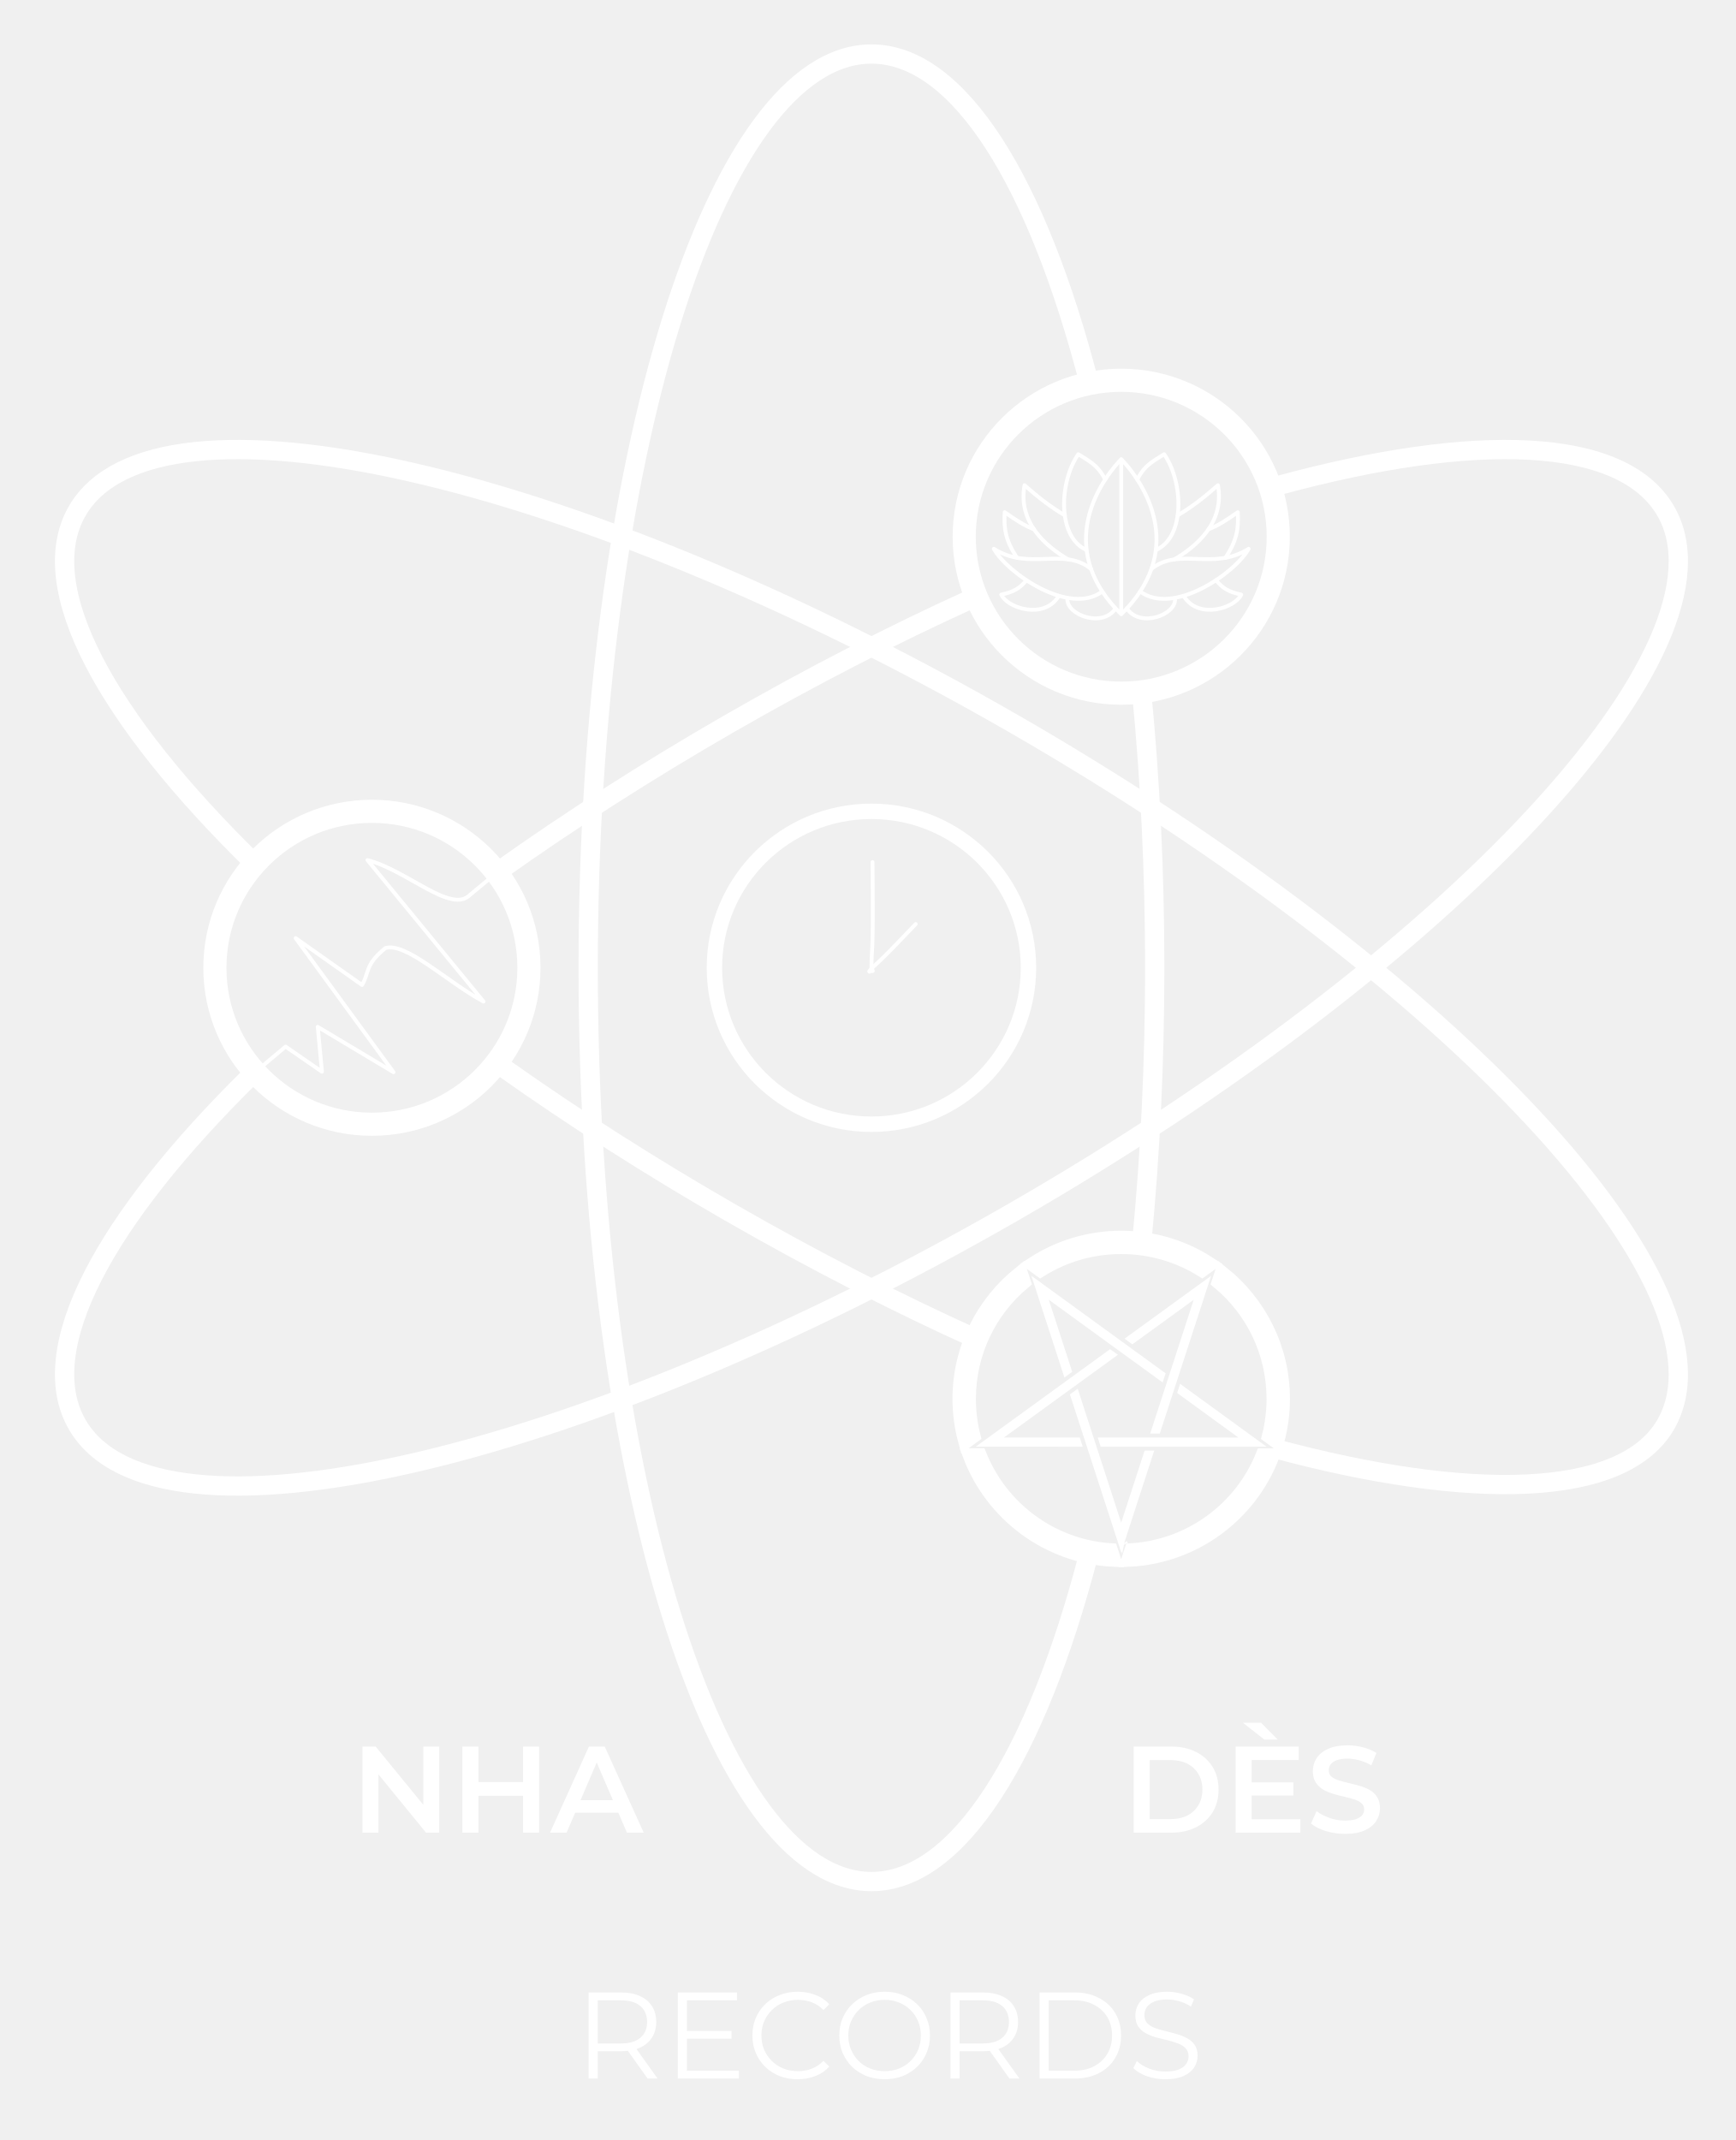
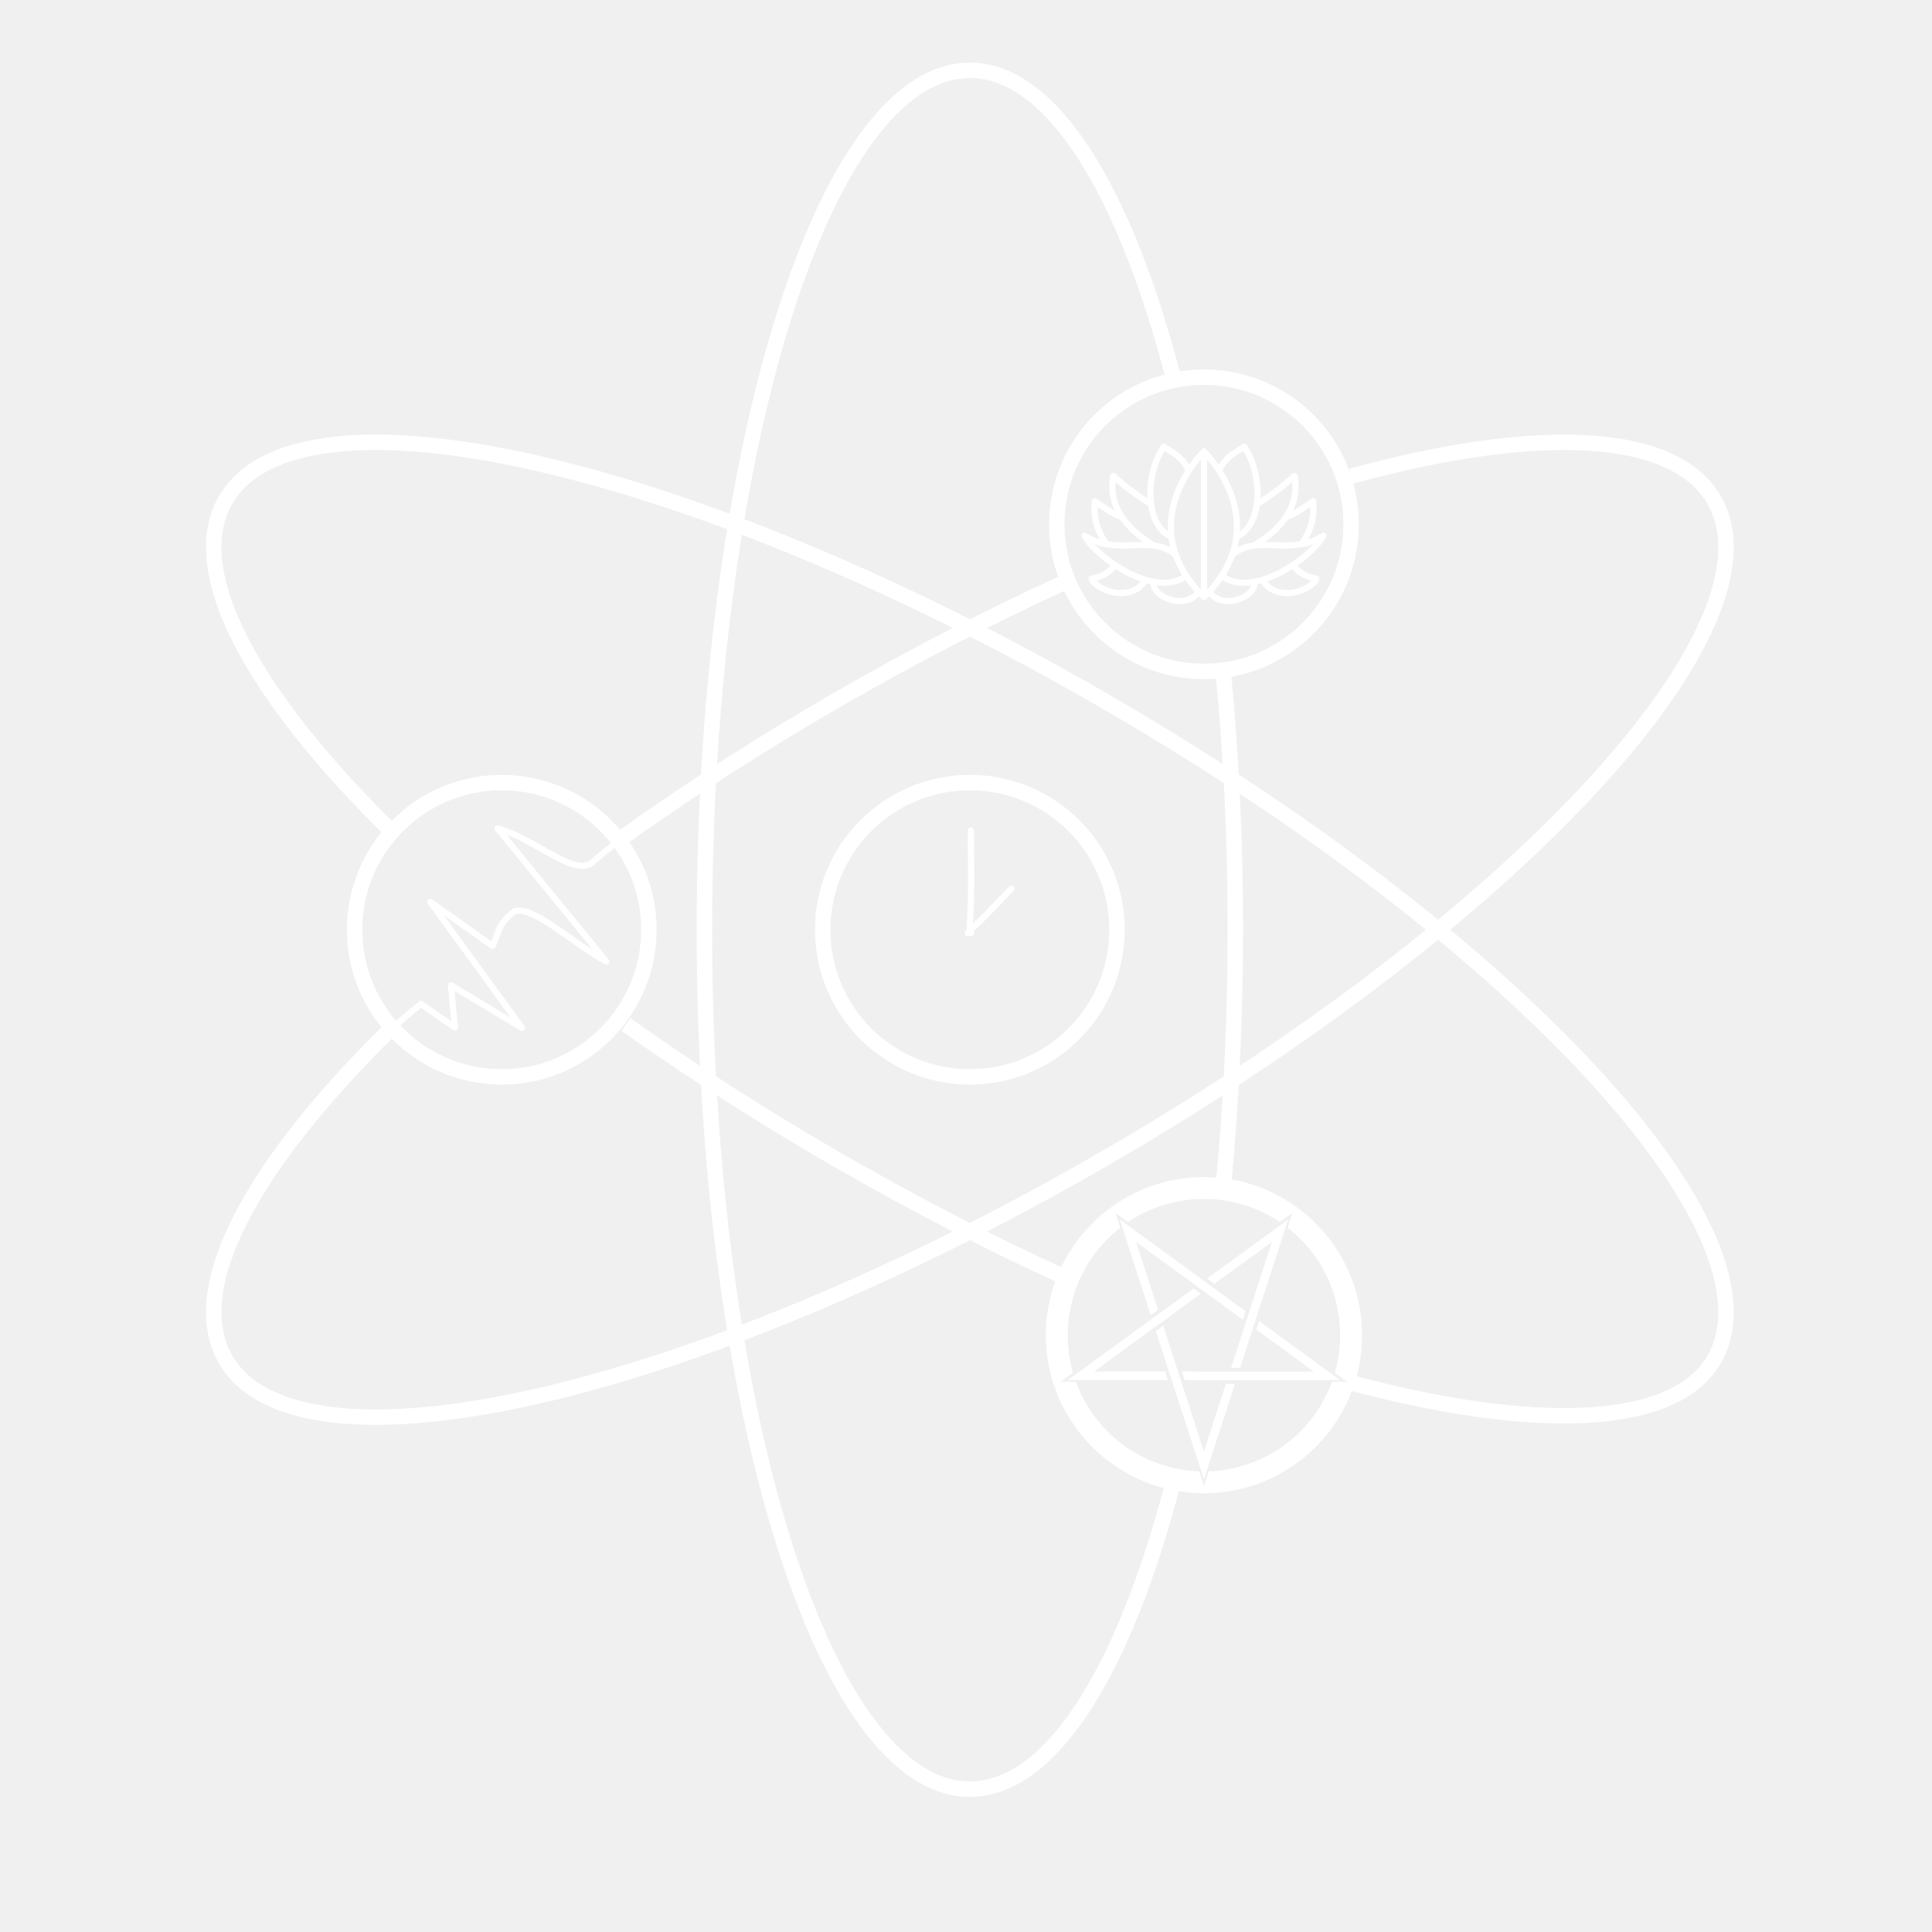
- <svg xmlns="http://www.w3.org/2000/svg" width="450" height="555" viewBox="0 0 450 555" fill="none">
-   <path d="M296.08 179.627C298.282 202.148 299.469 226.121 299.469 250.99C299.469 275.488 298.317 299.118 296.177 321.347M282.285 403.311C268.809 455.068 248.598 487.967 226.004 487.967C185.431 487.966 152.539 381.869 152.539 250.99C152.539 120.111 185.431 14.012 226.004 14.012C248.702 14.012 268.996 47.216 282.472 99.388" stroke="white" stroke-width="5" stroke-miterlimit="15.4" stroke-linejoin="round" />
-   <path d="M331.5 125.922C382.598 112.031 420.767 113.162 431.973 132.501C452.26 167.513 376.49 248.944 262.737 314.383C148.984 379.823 40.323 404.489 20.036 369.478C8.779 350.051 27.097 316.332 65.067 278.984M129.416 225.864C147.761 212.818 167.842 199.923 189.272 187.595C210.484 175.392 231.519 164.607 251.837 155.363" stroke="white" stroke-width="5" stroke-miterlimit="15.4" stroke-linejoin="round" />
-   <path d="M130.79 277.089C148.762 289.802 168.376 302.362 189.272 314.383C210.975 326.869 232.494 337.87 253.248 347.256M330.362 375.622C381.055 389.283 420.826 388.715 431.973 369.478C452.26 334.467 376.49 253.034 262.737 187.595C148.984 122.156 40.323 97.489 20.036 132.501C8.665 152.125 27.472 186.332 66.229 224.134" stroke="white" stroke-width="5" stroke-miterlimit="15.4" stroke-linejoin="round" />
-   <path d="M96.451 291.566C118.941 291.566 137.173 273.399 137.173 250.99C137.173 228.58 118.941 210.413 96.451 210.413C73.96 210.413 55.728 228.58 55.728 250.99C55.728 273.399 73.96 291.566 96.451 291.566Z" stroke="white" stroke-width="6" stroke-miterlimit="15.4" stroke-linecap="round" stroke-linejoin="round" />
-   <path d="M290.781 179.773C313.271 179.773 331.503 161.605 331.503 139.196C331.503 116.786 313.271 98.619 290.781 98.619C268.29 98.619 250.058 116.786 250.058 139.196C250.058 161.605 268.29 179.773 290.781 179.773Z" stroke="white" stroke-width="6" stroke-miterlimit="15.4" stroke-linecap="round" stroke-linejoin="round" />
-   <path d="M329.794 377.614C324.024 392.635 309.759 403.498 292.882 404.334L293.566 402.232C309.045 401.169 322.043 391.305 327.587 377.612L329.794 377.614ZM253.962 377.595C259.5 391.288 272.498 401.156 287.97 402.231L288.653 404.333C271.782 403.484 257.52 392.614 251.755 377.593L253.962 377.595ZM316.94 330.378C326.445 338.01 332.537 349.7 332.537 362.785C332.537 366.553 332.028 370.205 331.082 373.678L329.291 372.376C330.056 369.305 330.465 366.092 330.465 362.785C330.465 350.586 324.949 339.694 316.267 332.446L316.94 330.378ZM265.3 332.437C256.612 339.686 251.093 350.583 251.093 362.785C251.093 366.083 251.496 369.288 252.258 372.354L250.467 373.655C249.524 370.189 249.018 366.544 249.018 362.785C249.018 349.698 255.117 338.006 264.629 330.374L265.3 332.437ZM290.785 321.182C299.158 321.182 306.961 323.651 313.504 327.894L311.74 329.174C305.661 325.406 298.48 323.232 290.785 323.232C283.09 323.232 275.906 325.404 269.826 329.171L268.064 327.891C274.608 323.649 282.413 321.182 290.785 321.182Z" fill="white" stroke="white" stroke-width="4" />
-   <path d="M291.389 400.447C291.389 400.447 291.388 400.446 291.387 400.443L291.386 400.439C291.387 400.443 291.389 400.447 291.389 400.447ZM289.073 393.309C289.072 393.311 289.071 393.313 289.07 393.315C289.073 393.327 289.078 393.343 289.079 393.347C289.08 393.349 289.081 393.352 289.081 393.354C289.082 393.357 289.083 393.361 289.084 393.364C289.088 393.376 289.096 393.399 289.106 393.429C289.126 393.492 289.159 393.594 289.207 393.745C289.305 394.046 289.464 394.535 289.698 395.255L290.766 398.549L290.768 398.54C290.79 398.607 290.812 398.674 290.833 398.74L290.768 398.941L278.795 362.072L278.905 361.992C284.067 377.892 287.225 387.617 289.073 393.309ZM297.791 377.328L292.016 395.1C291.995 395.035 291.973 394.969 291.952 394.903L297.666 377.328H297.791ZM325.026 374.077L286.27 374.066L286.227 373.932L321.186 373.944L324.633 373.945L321.849 371.92L306.604 360.831L306.642 360.713L325.026 374.077ZM288.003 351.357L259.7 371.907L256.91 373.931L260.361 373.932H279.206L279.249 374.066L256.533 374.055L287.905 351.286L288.003 351.357ZM299.961 370.669H299.836L310.65 337.438L311.717 334.157L308.919 336.187L293.668 347.253L293.561 347.175L311.948 333.829L299.961 370.669ZM300.974 356.598L300.936 356.714L272.653 336.165L269.854 334.132L270.921 337.414L276.746 355.348L276.637 355.427L269.62 333.816L300.974 356.598Z" fill="black" stroke="white" stroke-width="2.248" />
-   <path d="M65.067 278.984L74.063 271.432L83.498 277.95L82.404 266.313L102.05 278.067L76.674 243.305L93.887 255.446C95.816 252.263 94.553 250.216 99.959 245.879C105.311 244.26 116.155 254.825 125.397 259.753L95.302 223.061C105.539 225.688 117.029 237.111 121.892 232.075L129.416 225.864" stroke="white" stroke-miterlimit="15.4" stroke-linecap="round" stroke-linejoin="round" />
-   <path d="M225.999 291.564C248.49 291.564 266.722 273.398 266.722 250.988C266.722 228.579 248.49 210.412 225.999 210.412C203.508 210.412 185.276 228.579 185.276 250.988C185.276 273.398 203.508 291.564 225.999 291.564Z" stroke="white" stroke-width="4" stroke-miterlimit="15.4" stroke-linecap="round" stroke-linejoin="round" />
-   <path d="M225.999 250.991C226.093 251.281 225.986 251.953 226.281 251.861C226.57 251.764 225.999 251.296 225.999 250.991ZM225.999 250.991C225.999 248.543 226.215 246.098 226.281 243.65C226.459 236.973 226.281 230.264 226.281 223.583" stroke="white" stroke-miterlimit="15.4" stroke-linecap="round" stroke-linejoin="round" />
-   <path fill-rule="evenodd" clip-rule="evenodd" d="M225.72 251.508C225.636 251.674 225.305 251.923 225.467 252.008C225.628 252.093 225.59 251.641 225.72 251.508C226.76 250.439 227.888 249.462 228.954 248.421C231.865 245.579 234.64 242.572 237.478 239.652" fill="white" />
-   <path d="M225.72 251.508C225.636 251.674 225.305 251.923 225.467 252.008C225.628 252.093 225.59 251.641 225.72 251.508ZM225.72 251.508C226.76 250.439 227.888 249.462 228.954 248.421C231.865 245.579 234.64 242.572 237.478 239.652" stroke="white" stroke-miterlimit="15.4" stroke-linecap="round" stroke-linejoin="round" />
-   <path d="M290.781 159.304C274.575 143.394 283.366 126.928 290.781 119.069M290.781 159.304V119.069M290.781 159.304C306.987 143.394 298.195 126.928 290.781 119.069" stroke="white" stroke-miterlimit="15" stroke-linecap="round" stroke-linejoin="round" />
-   <path d="M285.87 153.401C277.294 159.818 261.131 148.54 257.741 142.326C266.926 148.156 275.692 141.778 282.946 147.54M295.692 153.401C304.268 159.818 320.431 148.54 323.821 142.326C314.636 148.156 305.87 141.778 298.616 147.54" stroke="white" stroke-miterlimit="6.4" stroke-linecap="round" stroke-linejoin="round" />
-   <path d="M289.328 157.805C285.859 162.924 276.713 159.482 276.819 155.437M292.234 157.805C295.703 162.924 304.849 159.482 304.743 155.437" stroke="white" stroke-miterlimit="6.4" stroke-linecap="round" stroke-linejoin="round" />
-   <path d="M274.371 154.889C270.501 160.659 261.3 157.709 259.659 154.218C262.85 153.501 264.385 152.681 266.202 150.474M307.191 154.889C311.06 160.659 320.261 157.709 321.903 154.218C318.711 153.501 317.177 152.681 315.36 150.474" stroke="white" stroke-miterlimit="6.4" stroke-linecap="round" stroke-linejoin="round" />
-   <path d="M286.62 124.365C284.675 120.437 281.969 119.323 279.649 117.802C274.746 124.791 274.05 139.174 281.714 142.611M294.942 124.365C296.886 120.437 299.593 119.323 301.913 117.802C306.816 124.791 307.512 139.174 299.848 142.611" stroke="white" stroke-miterlimit="6.4" stroke-linecap="round" stroke-linejoin="round" />
-   <path d="M277.004 145.08C271.338 141.727 263.931 135.571 265.7 125.842C269.35 129.081 272.636 131.586 276.146 133.65M304.558 145.08C310.223 141.727 317.63 135.571 315.861 125.842C312.211 129.081 308.926 131.586 305.416 133.65" stroke="white" stroke-miterlimit="6.4" stroke-linecap="round" stroke-linejoin="round" />
-   <path d="M268.156 137.275C265.662 136.304 263.693 135.04 260.553 132.838C260.32 137.204 260.783 140.13 263.742 144.662M313.406 137.275C315.9 136.304 317.868 135.04 321.008 132.838C321.242 137.204 320.778 140.13 317.82 144.662" stroke="white" stroke-miterlimit="6.4" stroke-linecap="round" stroke-linejoin="round" />
-   <path d="M94.008 475.286V452.966H97.432L111.48 470.152H109.784V452.966H113.912V475.286H110.488L96.44 458.1H98.136V475.286H94.008ZM135.658 452.966H139.818V475.286H135.658V452.966ZM124.074 475.286H119.914V452.966H124.074V475.286ZM135.978 465.72H123.722V462.181H135.978V465.72ZM142.652 475.286L152.733 452.966H156.829L166.941 475.286H162.589L153.917 455.166H155.581L146.941 475.286H142.652ZM147.293 470.12L148.413 466.868H160.509L161.628 470.12H147.293Z" fill="white" />
-   <path d="M294.008 475.286V452.966H303.8C306.232 452.966 308.365 453.434 310.2 454.369C312.035 455.305 313.464 456.601 314.488 458.259C315.512 459.917 316.024 461.873 316.024 464.126C316.024 466.358 315.512 468.314 314.488 469.993C313.464 471.651 312.035 472.947 310.2 473.883C308.365 474.818 306.232 475.286 303.8 475.286H294.008ZM298.168 471.778H303.608C305.293 471.778 306.744 471.46 307.96 470.822C309.197 470.184 310.147 469.291 310.808 468.143C311.491 466.996 311.832 465.656 311.832 464.126C311.832 462.575 311.491 461.235 310.808 460.108C310.147 458.961 309.197 458.068 307.96 457.43C306.744 456.792 305.293 456.474 303.608 456.474H298.168V471.778ZM324.286 462.245H335.422V465.656H324.286V462.245ZM324.606 471.81H337.246V475.286H320.446V452.966H336.798V456.442H324.606V471.81ZM327.902 451.149L322.334 446.781H327.038L331.358 451.149H327.902ZM348.827 475.605C347.078 475.605 345.403 475.36 343.803 474.871C342.203 474.361 340.934 473.712 339.995 472.926L341.435 469.706C342.331 470.407 343.44 470.992 344.763 471.459C346.086 471.927 347.44 472.161 348.827 472.161C350 472.161 350.95 472.033 351.675 471.778C352.4 471.523 352.934 471.183 353.275 470.758C353.616 470.312 353.787 469.812 353.787 469.259C353.787 468.579 353.542 468.037 353.051 467.633C352.56 467.208 351.92 466.879 351.131 466.645C350.363 466.39 349.499 466.156 348.539 465.943C347.6 465.731 346.651 465.486 345.691 465.21C344.752 464.912 343.888 464.54 343.099 464.094C342.331 463.627 341.702 463.01 341.211 462.245C340.72 461.479 340.475 460.502 340.475 459.311C340.475 458.1 340.795 456.995 341.435 455.995C342.096 454.975 343.088 454.167 344.411 453.572C345.755 452.955 347.451 452.647 349.499 452.647C350.843 452.647 352.176 452.818 353.499 453.158C354.822 453.497 355.974 453.987 356.955 454.624L355.643 457.845C354.64 457.25 353.606 456.813 352.539 456.537C351.472 456.239 350.448 456.091 349.467 456.091C348.315 456.091 347.376 456.229 346.651 456.505C345.947 456.781 345.424 457.143 345.083 457.59C344.763 458.036 344.603 458.546 344.603 459.12C344.603 459.801 344.838 460.353 345.307 460.778C345.798 461.182 346.427 461.5 347.195 461.735C347.984 461.969 348.859 462.202 349.819 462.436C350.779 462.648 351.728 462.893 352.667 463.169C353.627 463.445 354.491 463.807 355.259 464.253C356.048 464.7 356.678 465.306 357.147 466.071C357.638 466.836 357.883 467.804 357.883 468.972C357.883 470.163 357.552 471.268 356.891 472.289C356.251 473.288 355.259 474.095 353.915 474.712C352.571 475.307 350.875 475.605 348.827 475.605Z" fill="white" />
-   <path d="M152.648 539.056V516.736H161.032C162.931 516.736 164.563 517.044 165.928 517.661C167.293 518.256 168.339 519.128 169.064 520.275C169.811 521.402 170.184 522.773 170.184 524.389C170.184 525.962 169.811 527.322 169.064 528.47C168.339 529.597 167.293 530.468 165.928 531.084C164.563 531.679 162.931 531.977 161.032 531.977H153.96L155.016 530.893V539.056H152.648ZM167.944 539.056L162.184 530.957H164.744L170.536 539.056H167.944ZM155.016 531.084L153.96 529.968H160.968C163.208 529.968 164.904 529.479 166.056 528.502C167.229 527.524 167.816 526.153 167.816 524.389C167.816 522.603 167.229 521.221 166.056 520.244C164.904 519.266 163.208 518.777 160.968 518.777H153.96L155.016 517.661V531.084ZM177.885 526.716H189.725V528.725H177.885V526.716ZM178.141 537.015H191.613V539.056H175.773V516.736H191.133V518.777H178.141V537.015ZM206.845 539.247C205.159 539.247 203.602 538.971 202.173 538.418C200.743 537.844 199.506 537.047 198.461 536.027C197.415 535.006 196.594 533.806 195.997 532.424C195.421 531.042 195.133 529.533 195.133 527.896C195.133 526.259 195.421 524.75 195.997 523.368C196.594 521.986 197.415 520.786 198.461 519.765C199.527 518.745 200.775 517.959 202.205 517.406C203.634 516.832 205.191 516.545 206.877 516.545C208.498 516.545 210.023 516.821 211.453 517.374C212.882 517.905 214.087 518.713 215.069 519.797L213.565 521.296C212.647 520.36 211.634 519.691 210.525 519.287C209.415 518.862 208.221 518.649 206.941 518.649C205.597 518.649 204.349 518.883 203.197 519.351C202.045 519.797 201.042 520.446 200.189 521.296C199.335 522.125 198.663 523.102 198.173 524.229C197.703 525.334 197.469 526.557 197.469 527.896C197.469 529.235 197.703 530.468 198.173 531.595C198.663 532.7 199.335 533.678 200.189 534.528C201.042 535.357 202.045 536.006 203.197 536.473C204.349 536.919 205.597 537.143 206.941 537.143C208.221 537.143 209.415 536.93 210.525 536.505C211.634 536.079 212.647 535.4 213.565 534.464L215.069 535.963C214.087 537.047 212.882 537.865 211.453 538.418C210.023 538.971 208.487 539.247 206.845 539.247ZM229.44 539.247C227.755 539.247 226.187 538.971 224.736 538.418C223.307 537.844 222.059 537.047 220.992 536.027C219.947 534.985 219.125 533.784 218.528 532.424C217.952 531.042 217.664 529.533 217.664 527.896C217.664 526.259 217.952 524.76 218.528 523.4C219.125 522.018 219.947 520.817 220.992 519.797C222.059 518.756 223.307 517.959 224.736 517.406C226.165 516.832 227.733 516.545 229.44 516.545C231.125 516.545 232.683 516.832 234.112 517.406C235.541 517.959 236.779 518.745 237.824 519.765C238.891 520.786 239.712 521.986 240.288 523.368C240.885 524.75 241.184 526.259 241.184 527.896C241.184 529.533 240.885 531.042 240.288 532.424C239.712 533.806 238.891 535.006 237.824 536.027C236.779 537.047 235.541 537.844 234.112 538.418C232.683 538.971 231.125 539.247 229.44 539.247ZM229.44 537.143C230.784 537.143 232.021 536.919 233.152 536.473C234.304 536.006 235.296 535.357 236.128 534.528C236.981 533.678 237.643 532.7 238.112 531.595C238.581 530.468 238.816 529.235 238.816 527.896C238.816 526.557 238.581 525.334 238.112 524.229C237.643 523.102 236.981 522.125 236.128 521.296C235.296 520.446 234.304 519.797 233.152 519.351C232.021 518.883 230.784 518.649 229.44 518.649C228.096 518.649 226.848 518.883 225.696 519.351C224.544 519.797 223.541 520.446 222.688 521.296C221.856 522.125 221.195 523.102 220.704 524.229C220.235 525.334 220 526.557 220 527.896C220 529.214 220.235 530.436 220.704 531.563C221.195 532.69 221.856 533.678 222.688 534.528C223.541 535.357 224.544 536.006 225.696 536.473C226.848 536.919 228.096 537.143 229.44 537.143ZM246.492 539.056V516.736H254.876C256.774 516.736 258.406 517.044 259.772 517.661C261.137 518.256 262.182 519.128 262.908 520.275C263.654 521.402 264.028 522.773 264.028 524.389C264.028 525.962 263.654 527.322 262.908 528.47C262.182 529.597 261.137 530.468 259.772 531.084C258.406 531.679 256.774 531.977 254.876 531.977H247.804L248.86 530.893V539.056H246.492ZM261.788 539.056L256.028 530.957H258.588L264.38 539.056H261.788ZM248.86 531.084L247.804 529.968H254.812C257.052 529.968 258.748 529.479 259.9 528.502C261.073 527.524 261.66 526.153 261.66 524.389C261.66 522.603 261.073 521.221 259.9 520.244C258.748 519.266 257.052 518.777 254.812 518.777H247.804L248.86 517.661V531.084ZM269.617 539.056V516.736H278.737C281.126 516.736 283.217 517.214 285.009 518.171C286.822 519.107 288.23 520.414 289.233 522.093C290.235 523.772 290.737 525.707 290.737 527.896C290.737 530.085 290.235 532.02 289.233 533.699C288.23 535.378 286.822 536.696 285.009 537.653C283.217 538.588 281.126 539.056 278.737 539.056H269.617ZM271.985 537.015H278.609C280.593 537.015 282.31 536.632 283.761 535.867C285.233 535.081 286.374 534.007 287.185 532.647C287.995 531.265 288.401 529.682 288.401 527.896C288.401 526.089 287.995 524.505 287.185 523.145C286.374 521.785 285.233 520.722 283.761 519.957C282.31 519.17 280.593 518.777 278.609 518.777H271.985V537.015ZM302.23 539.247C300.566 539.247 298.966 538.981 297.43 538.45C295.916 537.897 294.742 537.195 293.91 536.346L294.838 534.528C295.628 535.293 296.684 535.942 298.006 536.473C299.35 536.983 300.758 537.238 302.23 537.238C303.638 537.238 304.78 537.068 305.654 536.728C306.55 536.366 307.201 535.888 307.606 535.293C308.033 534.698 308.246 534.039 308.246 533.316C308.246 532.445 307.99 531.743 307.478 531.212C306.988 530.681 306.337 530.266 305.526 529.968C304.716 529.65 303.82 529.374 302.838 529.139C301.857 528.905 300.876 528.661 299.894 528.406C298.913 528.13 298.006 527.768 297.174 527.322C296.364 526.876 295.702 526.291 295.19 525.568C294.7 524.824 294.454 523.858 294.454 522.667C294.454 521.562 294.742 520.551 295.318 519.638C295.916 518.702 296.822 517.959 298.038 517.406C299.254 516.832 300.812 516.545 302.71 516.545C303.969 516.545 305.217 516.725 306.454 517.087C307.692 517.427 308.758 517.905 309.654 518.522L308.854 520.403C307.894 519.765 306.87 519.298 305.782 519C304.716 518.702 303.681 518.554 302.678 518.554C301.334 518.554 300.225 518.734 299.35 519.096C298.476 519.457 297.825 519.946 297.398 520.562C296.993 521.157 296.79 521.838 296.79 522.603C296.79 523.475 297.036 524.176 297.526 524.707C298.038 525.239 298.7 525.653 299.51 525.951C300.342 526.249 301.249 526.514 302.23 526.748C303.212 526.982 304.182 527.237 305.142 527.513C306.124 527.789 307.02 528.151 307.83 528.597C308.662 529.023 309.324 529.597 309.814 530.319C310.326 531.042 310.582 531.988 310.582 533.157C310.582 534.241 310.284 535.25 309.686 536.186C309.089 537.1 308.172 537.844 306.934 538.418C305.718 538.971 304.15 539.247 302.23 539.247Z" fill="white" />
+ <svg xmlns="http://www.w3.org/2000/svg" width="250" height="250" viewBox="0 0 250 250" fill="none">
+   <g clip-path="url(#clip0_3_2)">
+     <g clip-path="url(#clip1_3_2)">
+       <path d="M158.269 86.818C159.298 97.387 159.854 108.637 159.854 120.307C159.854 131.804 159.315 142.893 158.314 153.325M151.819 191.789C145.517 216.077 136.066 231.516 125.502 231.516C106.53 231.516 91.15 181.726 91.15 120.307C91.15 58.889 106.53 9.099 125.502 9.099C136.115 9.099 145.604 24.681 151.906 49.163" stroke="white" stroke-width="1.996" stroke-miterlimit="15.4" stroke-linejoin="round" />
+       <path d="M174.831 61.616C198.724 55.097 216.572 55.627 221.811 64.703C231.297 81.133 195.868 119.347 142.678 150.057C89.488 180.766 38.679 192.342 29.193 175.911C23.929 166.795 32.494 150.971 50.249 133.445M80.338 108.516C88.916 102.394 98.306 96.343 108.326 90.558C118.245 84.831 128.08 79.77 137.581 75.432" stroke="white" stroke-width="1.996" stroke-miterlimit="15.4" stroke-linejoin="round" />
+       <path d="M80.98 132.555C89.384 138.521 98.555 144.416 108.326 150.057C118.475 155.916 128.536 161.079 138.241 165.483M174.299 178.795C198.003 185.206 216.599 184.939 221.811 175.911C231.297 159.481 195.868 121.267 142.678 90.558C89.488 59.848 38.679 48.273 29.193 64.703C23.876 73.912 32.67 89.965 50.792 107.704" stroke="white" stroke-width="1.996" stroke-miterlimit="15.4" stroke-linejoin="round" />
+       <path d="M64.924 139.349C75.44 139.349 83.965 130.824 83.965 120.307C83.965 109.791 75.44 101.266 64.924 101.266C54.407 101.266 45.882 109.791 45.882 120.307C45.882 130.824 54.407 139.349 64.924 139.349Z" stroke="white" stroke-width="1.996" stroke-miterlimit="15.4" stroke-linecap="round" stroke-linejoin="round" />
+       <path d="M155.791 86.886C166.307 86.886 174.833 78.361 174.833 67.845C174.833 57.328 166.307 48.803 155.791 48.803C145.275 48.803 136.749 57.328 136.749 67.845C136.749 78.361 145.275 86.886 155.791 86.886Z" stroke="white" stroke-width="1.996" stroke-miterlimit="15.4" stroke-linecap="round" stroke-linejoin="round" />
+       <path fill-rule="evenodd" clip-rule="evenodd" d="M155.793 152.312C144.51 152.312 135.328 161.487 135.328 172.77C135.328 184.053 144.51 193.228 155.793 193.228C167.076 193.228 176.251 184.053 176.251 172.77C176.251 161.487 167.076 152.312 155.793 152.312ZM155.793 155.144C159.437 155.144 162.818 156.245 165.623 158.132L167.237 156.956L166.621 158.856C170.756 162.079 173.412 167.108 173.412 172.77C173.412 174.464 173.173 176.101 172.729 177.65L174.299 178.795L172.358 178.794C169.97 185.386 163.769 190.133 156.402 190.383L155.785 192.287L155.169 190.383C147.806 190.127 141.605 185.378 139.218 178.786L137.276 178.785L138.847 177.64C138.405 176.094 138.169 174.46 138.169 172.77C138.169 167.106 140.826 162.075 144.965 158.852L144.903 158.662L144.35 156.956L145.961 158.131C148.768 156.244 152.149 155.144 155.793 155.144Z" fill="white" />
+       <path fill-rule="evenodd" clip-rule="evenodd" d="M144.898 157.798L148.901 170.17L149.846 169.481L147.005 160.703L160.816 170.774L161.175 169.667L144.898 157.798ZM166.688 157.804L156.199 165.445L157.141 166.132L164.582 160.714L159.303 176.996L160.466 176.996L166.688 157.804ZM154.447 166.724L138.164 178.585L151.122 178.59L150.761 177.476L141.567 177.476L155.385 167.408L154.447 166.724ZM162.931 170.947L162.573 172.053L170.008 177.481L152.939 177.476L153.3 178.59L173.417 178.596L162.931 170.947ZM150.515 171.547L149.57 172.236L155.785 191.444L159.792 179.07L158.628 179.07L155.785 187.847C154.034 182.432 161.304 204.894 150.515 171.547Z" fill="white" />
+       <path d="M50.249 133.445L54.455 129.901L58.867 132.959L58.356 127.499L67.542 133.014L55.676 116.701L63.725 122.399C64.627 120.905 64.037 119.945 66.564 117.909C69.067 117.149 74.137 122.107 78.459 124.42L64.386 107.201C69.173 108.434 74.546 113.794 76.82 111.431L80.338 108.516" stroke="white" stroke-width="0.799" stroke-miterlimit="15.4" stroke-linecap="round" stroke-linejoin="round" />
+       <path d="M125.5 139.348C136.016 139.348 144.541 130.823 144.541 120.307C144.541 109.79 136.016 101.265 125.5 101.265C114.983 101.265 106.458 109.79 106.458 120.307C106.458 130.823 114.983 139.348 125.5 139.348Z" stroke="white" stroke-width="1.996" stroke-miterlimit="15.4" stroke-linecap="round" stroke-linejoin="round" />
+       <path d="M125.5 120.308C125.543 120.444 125.493 120.76 125.631 120.716C125.766 120.671 125.5 120.451 125.5 120.308ZM125.5 120.308C125.5 119.159 125.601 118.012 125.631 116.863C125.715 113.73 125.631 110.582 125.631 107.446" stroke="white" stroke-width="0.799" stroke-miterlimit="15.4" stroke-linecap="round" stroke-linejoin="round" />
+       <path fill-rule="evenodd" clip-rule="evenodd" d="M125.369 120.551C125.33 120.629 125.175 120.745 125.251 120.785C125.326 120.825 125.308 120.613 125.369 120.551C125.855 120.049 126.383 119.591 126.881 119.102C128.242 117.768 129.54 116.357 130.867 114.987" fill="white" />
+       <path d="M125.369 120.551C125.33 120.629 125.175 120.745 125.251 120.785C125.326 120.825 125.308 120.613 125.369 120.551ZM125.369 120.551C125.855 120.049 126.383 119.591 126.881 119.102C128.242 117.768 129.54 116.357 130.867 114.987" stroke="white" stroke-width="0.799" stroke-miterlimit="15.4" stroke-linecap="round" stroke-linejoin="round" />
+       <path fill-rule="evenodd" clip-rule="evenodd" d="M155.791 77.281C148.213 69.815 152.324 62.088 155.791 58.399ZM155.791 77.281C163.369 69.815 159.258 62.088 155.791 58.399Z" stroke="white" stroke-width="0.799" stroke-miterlimit="15" stroke-linecap="round" stroke-linejoin="round" />
+       <path d="M153.495 74.511C149.485 77.522 141.927 72.23 140.342 69.314C144.637 72.05 148.736 69.057 152.128 71.76M158.087 74.511C162.097 77.522 169.655 72.23 171.24 69.314C166.946 72.05 162.846 69.057 159.455 71.76" stroke="white" stroke-width="0.799" stroke-miterlimit="6.4" stroke-linecap="round" stroke-linejoin="round" />
+       <path d="M155.112 76.577C153.49 78.98 149.213 77.365 149.262 75.467M156.47 76.577C158.093 78.98 162.369 77.365 162.32 75.467" stroke="white" stroke-width="0.799" stroke-miterlimit="6.4" stroke-linecap="round" stroke-linejoin="round" />
+       <path d="M148.118 75.21C146.308 77.917 142.006 76.533 141.239 74.894C142.731 74.558 143.448 74.173 144.298 73.138M163.464 75.21C165.274 77.917 169.576 76.533 170.343 74.894C168.851 74.558 168.134 74.173 167.284 73.138" stroke="white" stroke-width="0.799" stroke-miterlimit="6.4" stroke-linecap="round" stroke-linejoin="round" />
+       <path d="M153.846 60.885C152.936 59.041 151.671 58.519 150.586 57.805C148.293 61.085 147.968 67.835 151.551 69.447M157.737 60.885C158.646 59.041 159.912 58.519 160.996 57.805C163.289 61.085 163.614 67.835 160.031 69.447" stroke="white" stroke-width="0.799" stroke-miterlimit="6.4" stroke-linecap="round" stroke-linejoin="round" />
+       <path d="M149.349 70.606C146.7 69.032 143.236 66.144 144.064 61.578C145.77 63.098 147.307 64.274 148.948 65.242M162.233 70.606C164.882 69.032 168.346 66.144 167.519 61.578C165.812 63.098 164.275 64.274 162.634 65.242" stroke="white" stroke-width="0.799" stroke-miterlimit="6.4" stroke-linecap="round" stroke-linejoin="round" />
+       <path d="M145.212 66.944C144.046 66.488 143.125 65.894 141.657 64.861C141.548 66.91 141.764 68.283 143.148 70.41M166.37 66.944C167.536 66.488 168.457 65.894 169.925 64.861C170.034 66.91 169.818 68.283 168.434 70.41" stroke="white" stroke-width="0.799" stroke-miterlimit="6.4" stroke-linecap="round" stroke-linejoin="round" />
+     </g>
+   </g>
+   <defs>
+     <clipPath id="clip0_3_2">
+       <rect width="250" height="250" fill="white" />
+     </clipPath>
+     <clipPath id="clip1_3_2">
+       <rect width="505" height="505" fill="white" transform="translate(-127 -127)" />
+     </clipPath>
+   </defs>
</svg>
